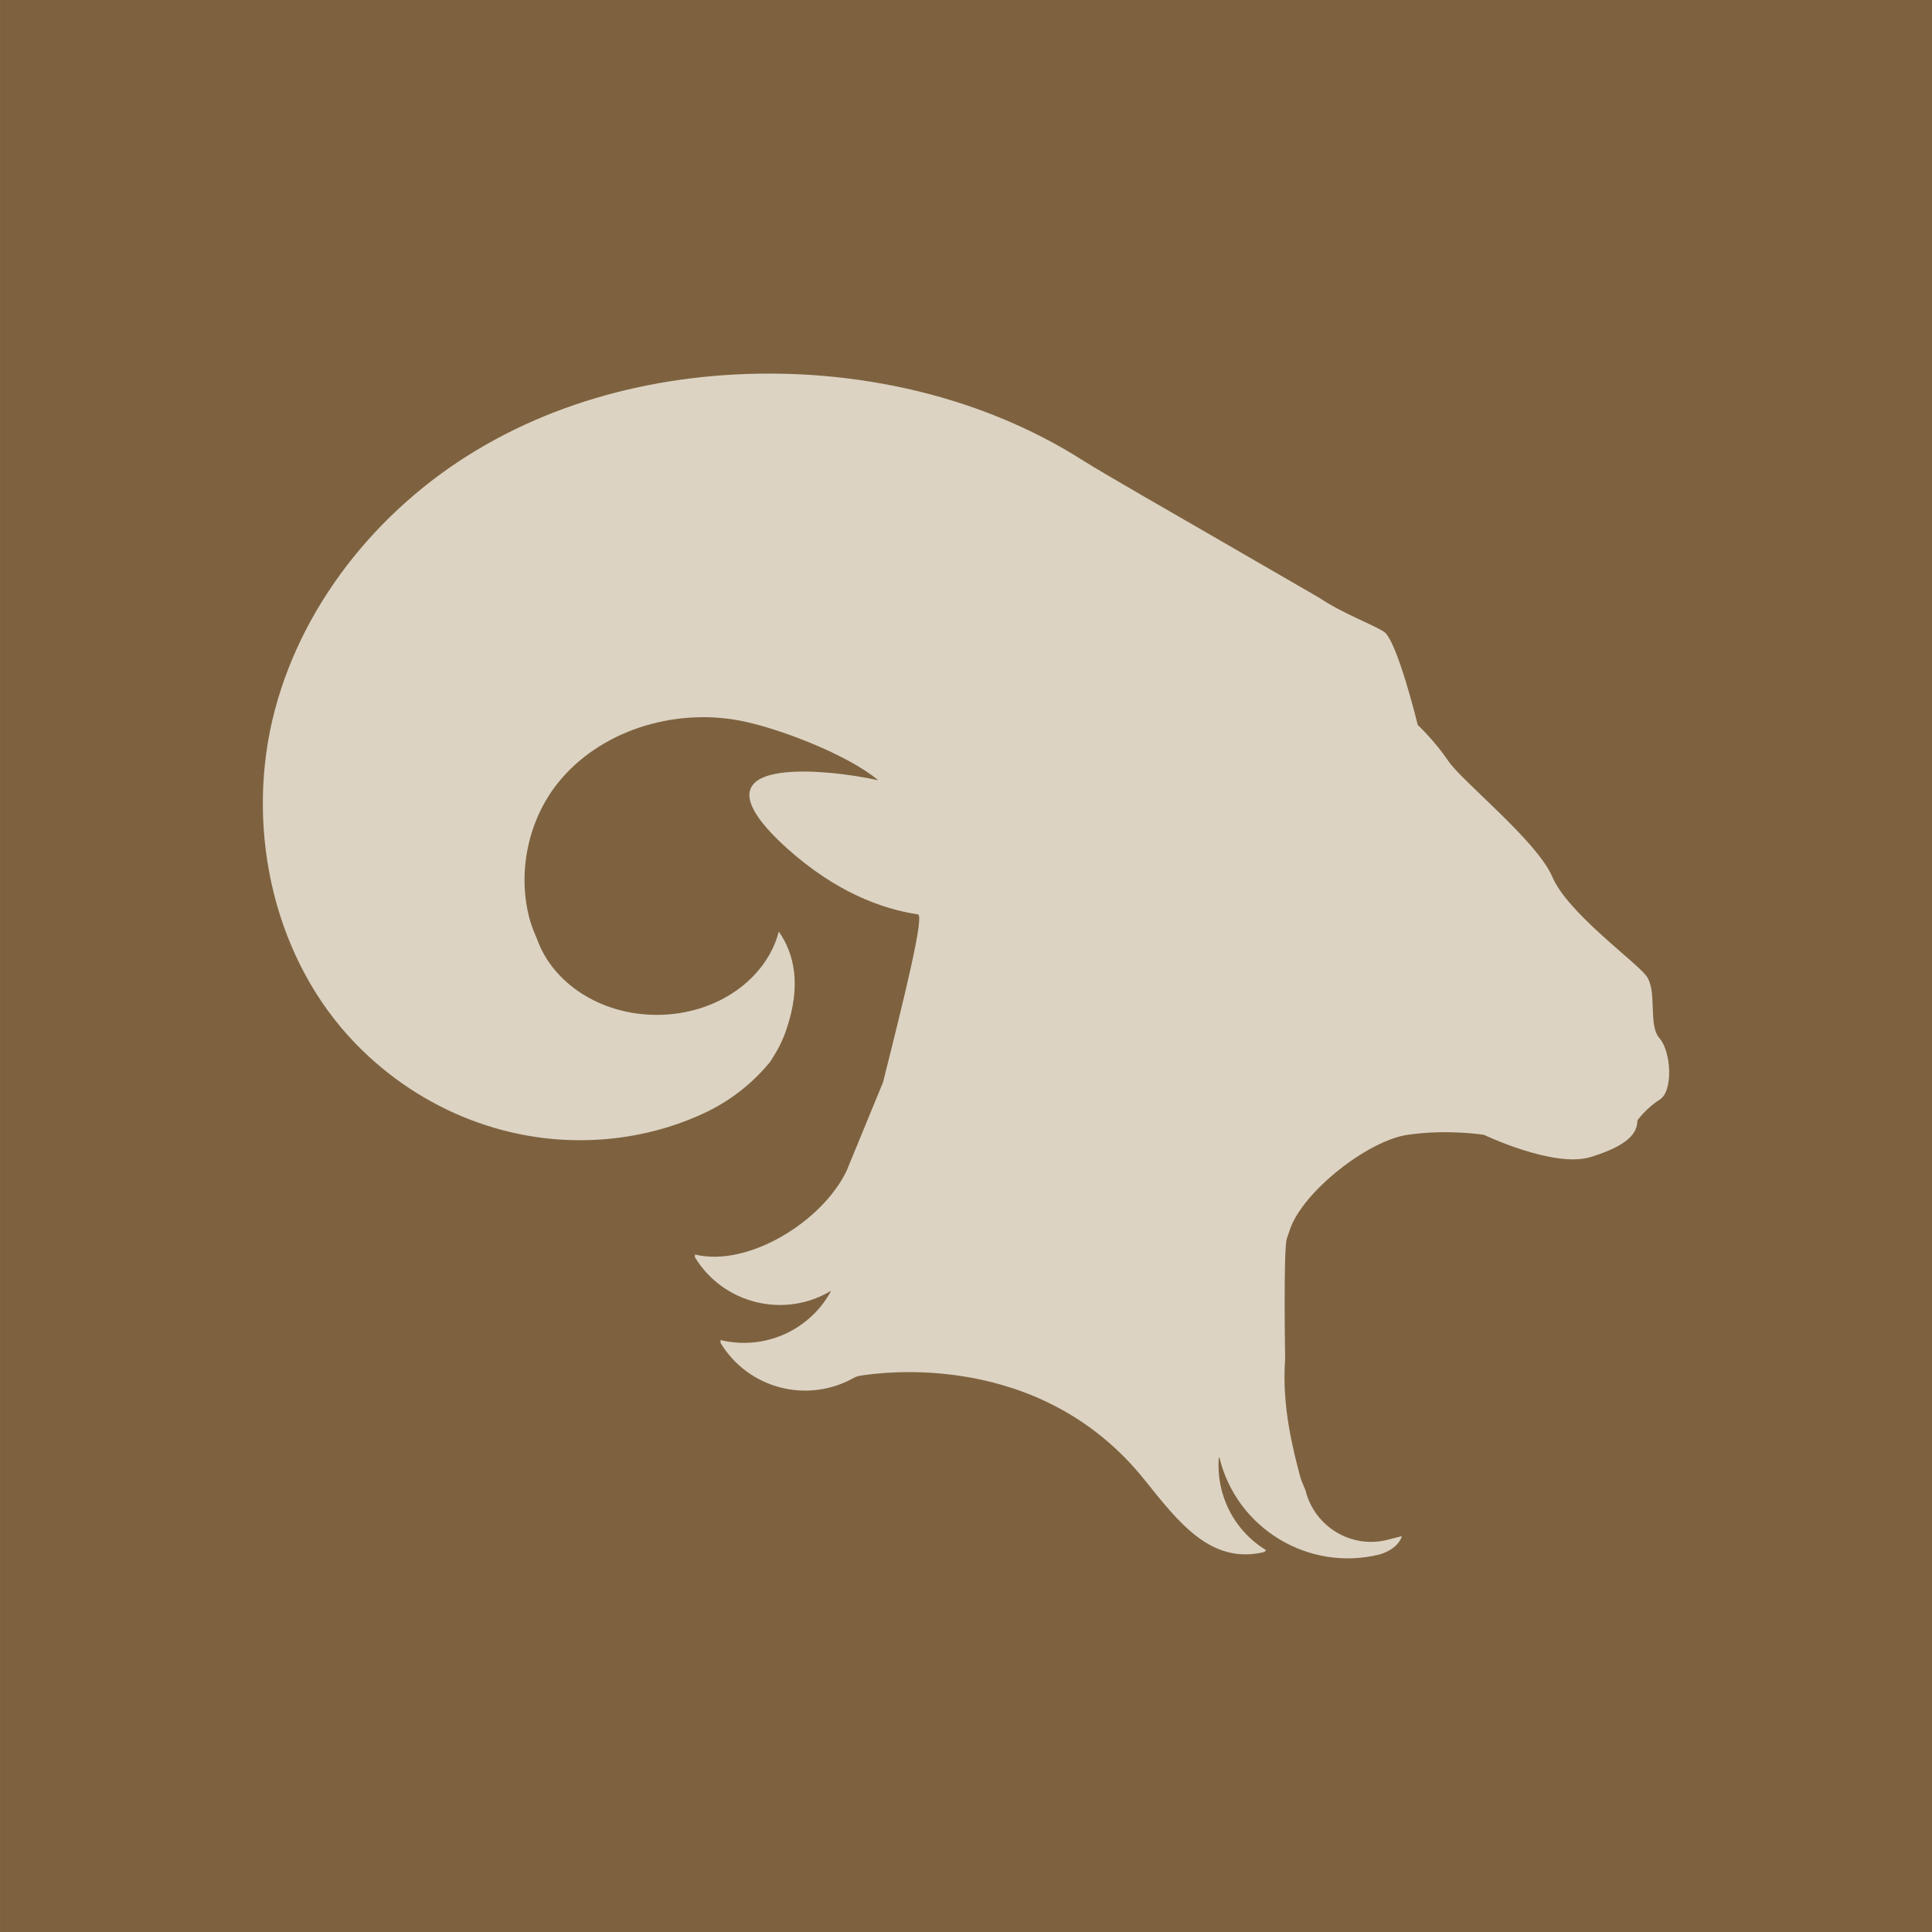
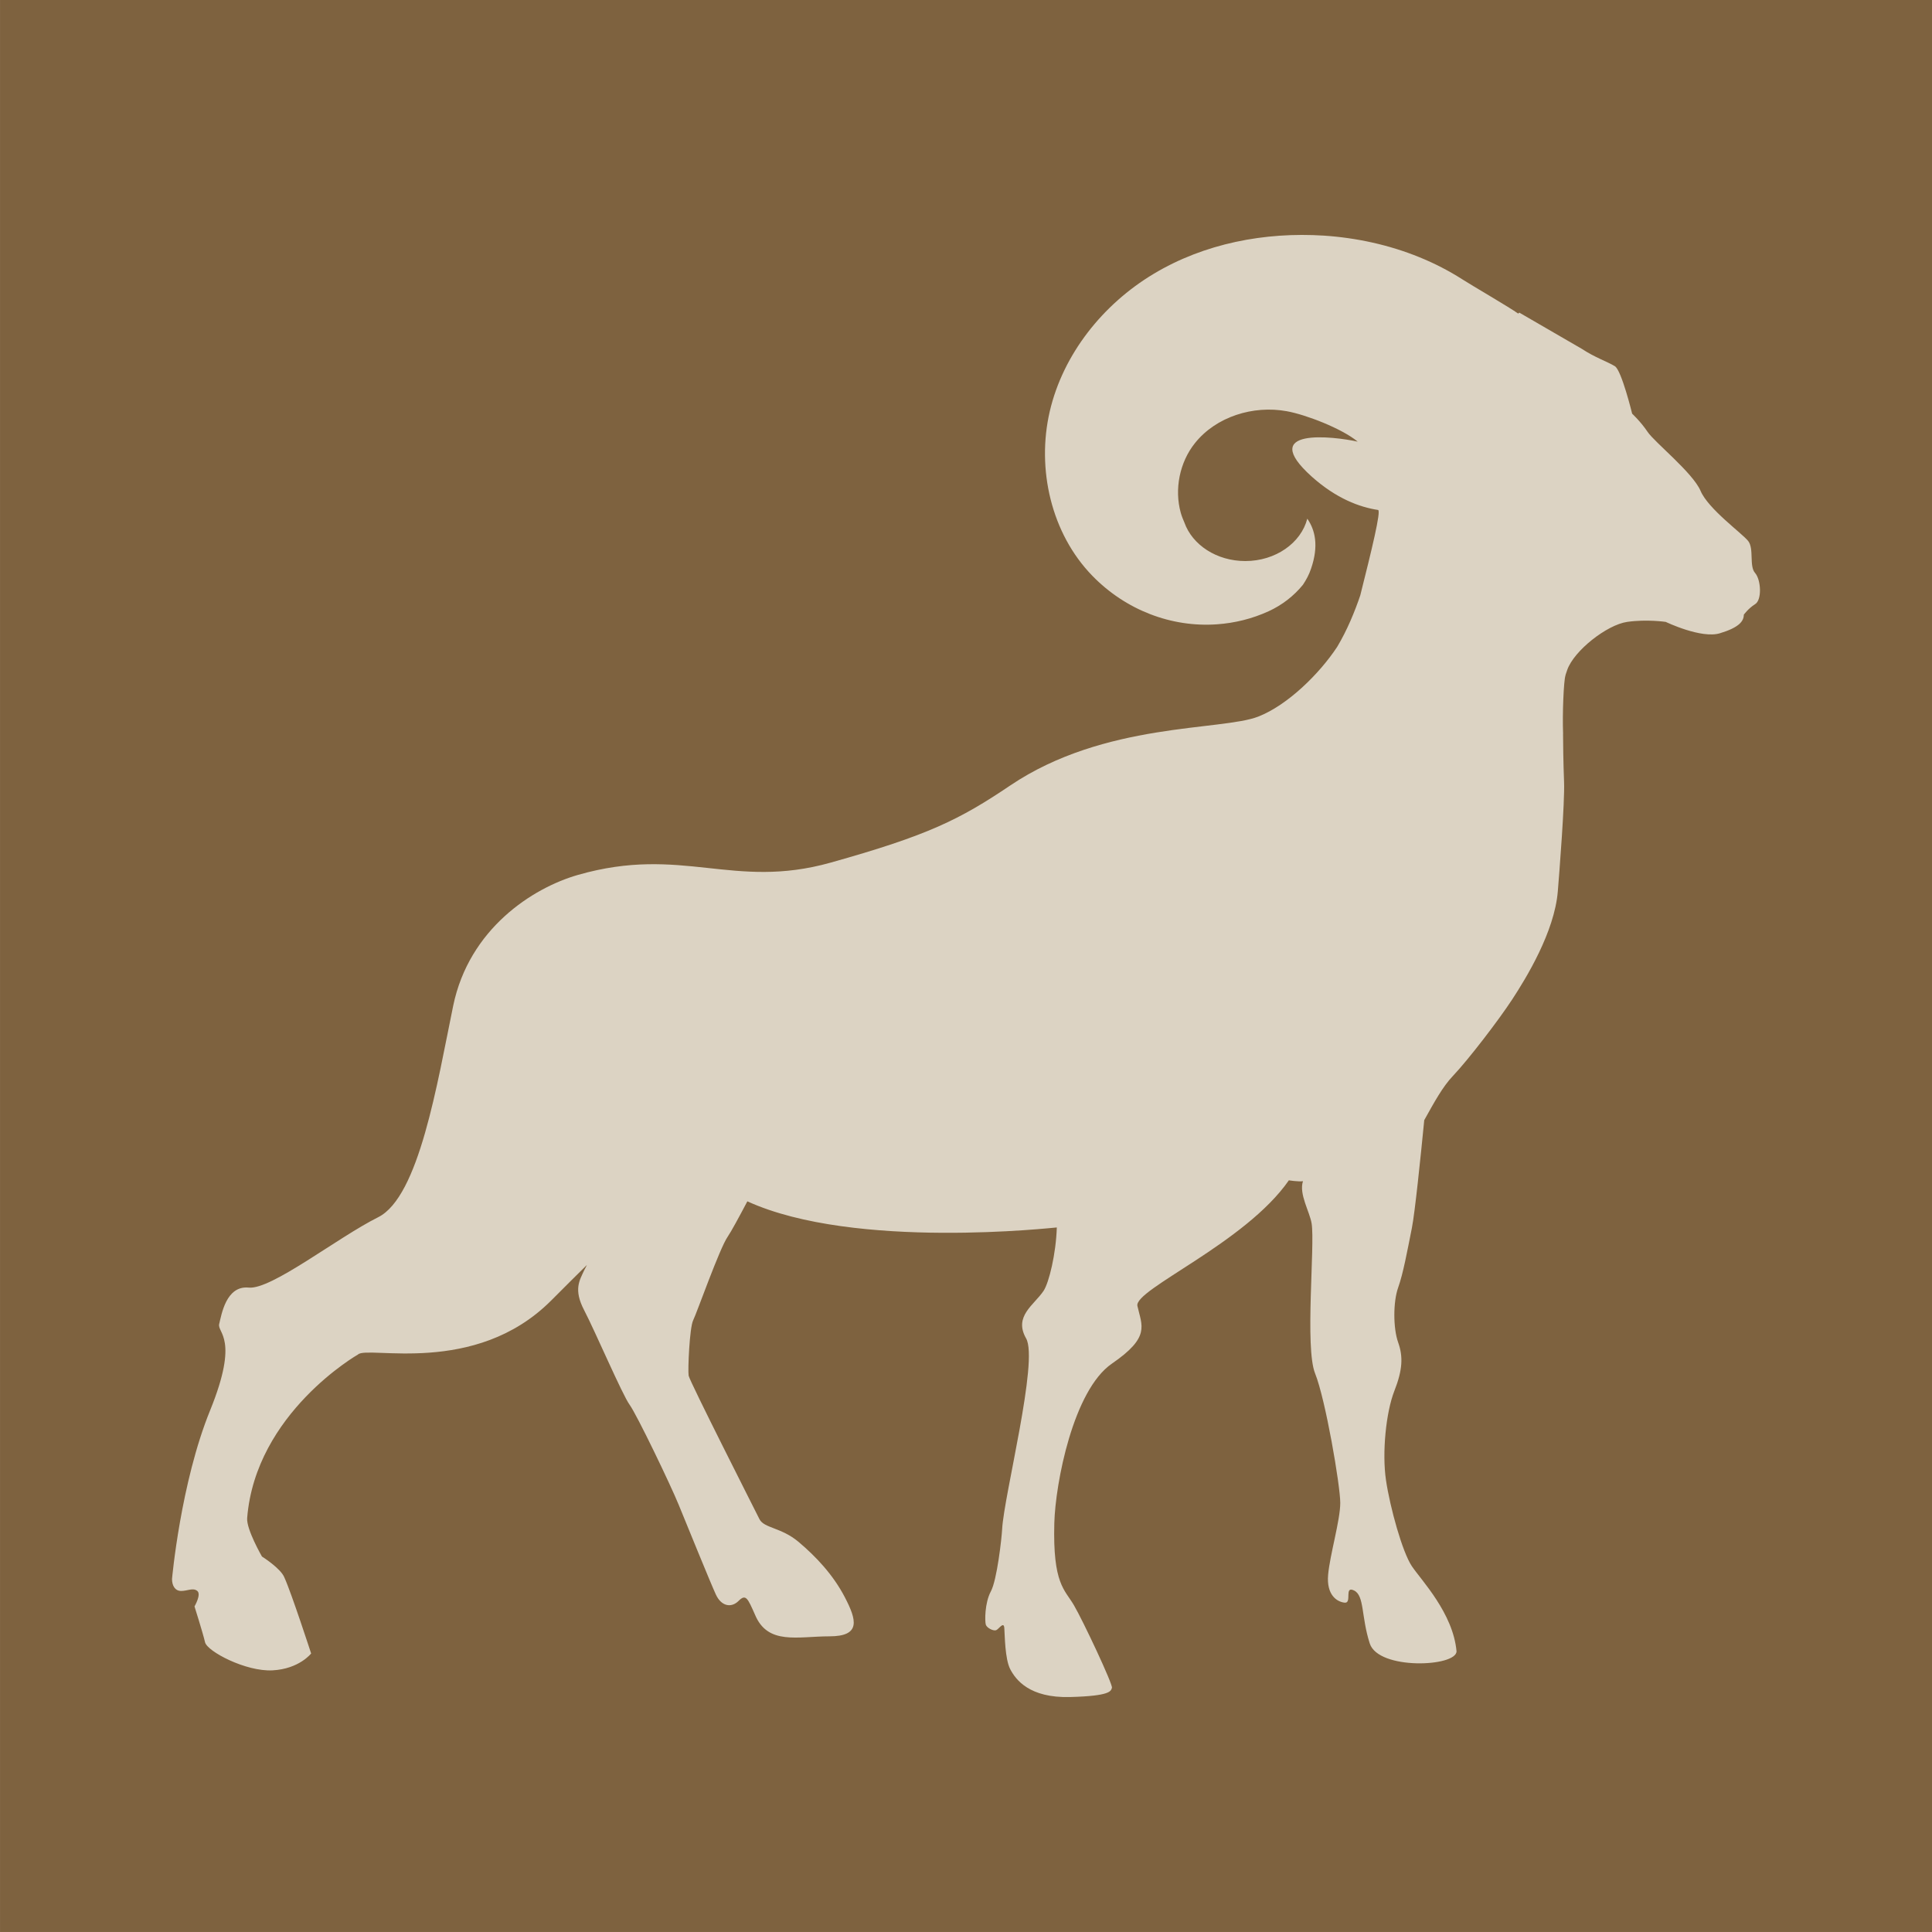
<svg xmlns="http://www.w3.org/2000/svg" width="100%" height="100%" viewBox="0 0 30 30" version="1.1" xml:space="preserve" style="fill-rule:evenodd;clip-rule:evenodd;stroke-linejoin:round;stroke-miterlimit:2;">
-   <g transform="matrix(1,0,0,1,-871.307,-596.562)">
-     <g transform="matrix(0.30518,0,0,0.30518,615.824,414.503)">
+   <g transform="matrix(0.30518,0,0,0.30518,-255.483,-182.059)">
+     <g>
      <g transform="matrix(1,0,0,1,328.864,-9.23736)">
        <rect x="508.292" y="605.799" width="98.303" height="98.303" style="fill:rgb(126,98,63);" />
      </g>
-       <g transform="matrix(0.715859,0,0,0.715859,921.6,639.296)">
-         <path d="M0,18.466C-0.969,19.077 -1.58,19.94 -1.58,19.94C-1.58,20.882 -2.31,21.745 -4.899,22.542C-7.501,23.351 -12.492,20.962 -12.492,20.962C-12.492,20.962 -15.121,20.55 -17.896,20.962C-20.723,21.36 -25.303,24.958 -26.259,27.639L-26.498,28.343C-26.75,29.047 -26.618,36.906 -26.618,36.906C-26.87,40.251 -26.047,43.384 -25.529,45.336C-25.502,45.376 -25.502,45.415 -25.489,45.468L-25.171,46.238C-24.533,48.814 -21.931,50.394 -19.369,49.756L-18.32,49.491C-18.32,49.491 -18.506,50.367 -19.9,50.792C-24.958,52.04 -30.069,48.947 -31.291,43.902L-31.33,43.889C-31.543,46.464 -30.321,49.053 -27.972,50.487L-28.104,50.619C-31.901,51.535 -34.198,48.495 -36.627,45.468C-44.035,36.242 -55.319,37.835 -56.912,38.101C-57.019,38.127 -57.138,38.167 -57.244,38.22C-60.55,40.105 -64.771,39.03 -66.75,35.751L-66.75,35.552C-63.683,36.295 -60.59,34.914 -59.05,32.339L-58.89,32.047C-62.209,34.051 -66.55,32.989 -68.568,29.671L-68.568,29.471C-64.811,30.401 -59.514,27.135 -57.789,23.524L-55.2,17.231C-53.633,11.005 -52.253,5.363 -52.717,5.297C-55.293,4.912 -58.545,3.704 -61.97,0.65C-69.71,-6.306 -58.85,-4.979 -55.598,-4.248L-55.571,-4.262C-57.789,-6.107 -62.82,-8.019 -65.488,-8.497C-70.161,-9.346 -75.365,-7.74 -78.326,-4.023C-80.463,-1.341 -81.207,2.416 -80.304,5.682C-80.171,6.146 -79.985,6.611 -79.786,7.062C-78.684,10.169 -75.299,12.439 -71.276,12.439C-67.028,12.439 -63.484,9.903 -62.608,6.518C-61.506,8.098 -60.988,10.328 -62.077,13.501C-62.355,14.351 -62.767,15.081 -63.218,15.771C-64.506,17.351 -66.139,18.612 -68.024,19.475C-70.347,20.537 -72.777,21.121 -75.206,21.294C-81.578,21.758 -87.99,19.316 -92.663,14.51C-98.412,8.602 -100.483,-0.425 -98.611,-8.483C-96.739,-16.502 -91.163,-23.458 -84.101,-27.693C-77.011,-31.954 -68.542,-33.574 -60.284,-33.043C-55.718,-32.738 -51.177,-31.755 -46.942,-30.03C-44.818,-29.167 -42.787,-28.118 -40.875,-26.897C-39.787,-26.193 -32.963,-22.277 -32.963,-22.277L-24.215,-17.219C-22.409,-16.024 -20.604,-15.413 -19.608,-14.802C-18.665,-14.218 -17.192,-8.165 -17.192,-8.165C-17.192,-8.165 -15.997,-7.05 -15.028,-5.616C-14.059,-4.169 -8.722,0.079 -7.634,2.615C-6.558,5.164 -1.832,8.549 -0.969,9.638C-0.12,10.726 -0.863,13.156 0,14.112C0.836,15.081 0.969,17.882 0,18.466" style="fill:rgb(220,211,195);fill-rule:nonzero;" />
+       <g transform="matrix(0.862486,0,0,0.862486,906.368,664.47)">
+         <path d="M0,-43.614C0.661,-46.241 1.244,-48.622 1.048,-48.65C-0.039,-48.813 -1.412,-49.322 -2.857,-50.611C-6.123,-53.546 -1.541,-52.986 -0.168,-52.683L-0.162,-52.689C-1.104,-53.462 -3.215,-54.274 -4.341,-54.476C-6.313,-54.835 -8.509,-54.157 -9.758,-52.588C-10.66,-51.457 -10.974,-49.871 -10.593,-48.493C-10.537,-48.292 -10.459,-48.096 -10.375,-47.905C-9.91,-46.594 -8.481,-45.636 -6.784,-45.636C-4.991,-45.636 -3.495,-46.706 -3.126,-48.135C-2.661,-47.468 -2.442,-46.533 -2.902,-45.194C-3.019,-44.835 -3.193,-44.522 -3.383,-44.236C-3.927,-43.569 -4.616,-43.037 -5.411,-42.673C-6.392,-42.225 -7.417,-41.978 -8.442,-41.905C-11.131,-41.709 -13.837,-42.74 -15.808,-44.768C-18.234,-47.261 -19.108,-51.07 -18.318,-54.47C-17.528,-57.854 -15.175,-60.789 -12.195,-62.576C-9.204,-64.374 -5.63,-65.058 -2.145,-64.834C-0.219,-64.705 1.697,-64.29 3.484,-63.562C4.381,-63.198 5.238,-62.756 6.044,-62.24C6.498,-61.943 8.829,-60.588 9.316,-60.235L9.383,-60.291L13.075,-58.151C13.837,-57.647 14.599,-57.389 15.019,-57.131C15.416,-56.885 16.038,-54.33 16.038,-54.33C16.038,-54.33 16.542,-53.865 16.951,-53.255C17.36,-52.644 19.612,-50.852 20.072,-49.782C20.525,-48.706 22.52,-47.278 22.884,-46.818C23.242,-46.359 22.928,-45.334 23.293,-44.93C23.646,-44.522 23.702,-43.34 23.293,-43.093C22.884,-42.835 22.626,-42.471 22.626,-42.471C22.626,-42.074 22.318,-41.709 21.225,-41.379C20.128,-41.032 18.021,-42.046 18.021,-42.046C18.021,-42.046 16.912,-42.214 15.741,-42.046C14.548,-41.872 12.615,-40.354 12.212,-39.222L12.111,-38.925L12.105,-38.887C12.001,-38.589 11.917,-36.638 11.965,-35.436L11.962,-35.437C11.963,-35.032 11.976,-33.751 12.022,-32.603C12.069,-31.413 11.743,-27.244 11.653,-26.151C11.457,-23.747 9.774,-21.016 8.965,-19.778C8.156,-18.541 6.368,-16.212 5.464,-15.26C4.853,-14.618 4.352,-13.69 3.775,-12.655L3.774,-12.657C3.556,-10.433 3.22,-7.171 3.044,-6.292C2.771,-4.923 2.532,-3.608 2.233,-2.771C1.935,-1.935 1.935,-0.381 2.233,0.456C2.532,1.293 2.502,2.07 2.009,3.325C1.516,4.58 1.277,6.97 1.516,8.584C1.755,10.198 2.481,12.827 3.044,13.664C3.608,14.501 5.473,16.428 5.678,18.68C5.678,19.601 1.071,19.806 0.559,18.219C0.047,16.632 0.252,15.404 -0.362,15.097C-0.976,14.79 -0.464,15.865 -0.925,15.813C-1.386,15.762 -2,15.353 -1.898,14.175C-1.795,12.998 -1.181,10.951 -1.181,9.927C-1.181,8.903 -2.051,3.813 -2.666,2.289C-3.28,0.764 -2.666,-5.276 -2.87,-6.555C-2.982,-7.253 -3.63,-8.29 -3.381,-9.052C-3.646,-9.011 -4.213,-9.103 -4.213,-9.103C-6.781,-5.398 -13.363,-2.66 -13.148,-1.692C-12.887,-0.515 -12.364,0.139 -14.649,1.708C-16.935,3.277 -17.987,8.77 -18.05,11.119C-18.146,14.709 -17.44,15.031 -16.895,15.961C-16.35,16.891 -14.587,20.643 -14.651,20.835C-14.715,21.027 -14.715,21.316 -17.12,21.38C-19.525,21.444 -20.326,20.354 -20.647,19.745C-20.968,19.136 -20.968,17.725 -21,17.308C-21.032,16.891 -21.32,17.372 -21.481,17.436C-21.641,17.5 -22.026,17.308 -22.09,17.115C-22.154,16.923 -22.161,15.83 -21.794,15.148C-21.427,14.466 -21.156,12.005 -21.128,11.477C-21.023,9.485 -18.965,1.534 -19.714,0.224C-20.462,-1.086 -19.246,-1.74 -18.684,-2.582C-18.363,-3.065 -17.95,-4.774 -17.903,-6.322C-17.976,-6.328 -29.814,-4.963 -36.159,-7.863C-36.645,-6.941 -37.119,-6.067 -37.319,-5.777C-37.802,-5.08 -39.141,-1.276 -39.355,-0.847C-39.57,-0.419 -39.677,2.1 -39.623,2.421C-39.57,2.743 -35.712,10.351 -35.444,10.887C-35.176,11.423 -34.158,11.369 -33.14,12.226C-32.122,13.084 -31.104,14.155 -30.407,15.495C-29.711,16.834 -29.443,17.799 -31.318,17.799C-33.193,17.799 -34.962,18.335 -35.712,16.513C-36.14,15.549 -36.248,15.281 -36.676,15.709C-37.105,16.138 -37.694,16.031 -38.016,15.334C-38.337,14.638 -39.73,11.208 -40.213,10.03C-40.695,8.851 -42.677,4.725 -43.106,4.136C-43.535,3.546 -45.142,-0.204 -45.785,-1.437C-46.428,-2.669 -46.053,-3.205 -45.785,-3.794C-45.746,-3.88 -45.689,-3.988 -45.623,-4.111C-46.233,-3.514 -46.925,-2.819 -47.742,-2.002C-52.231,2.487 -58.581,0.626 -59.129,1.173C-59.129,1.173 -65.172,4.624 -65.667,10.821C-65.72,11.487 -64.794,13.091 -64.794,13.091C-64.794,13.091 -63.675,13.793 -63.468,14.335C-63.053,15.247 -61.893,18.811 -61.893,18.811C-61.893,18.811 -62.597,19.723 -64.172,19.806C-65.748,19.889 -68.027,18.687 -68.152,18.148C-68.276,17.609 -68.774,16.034 -68.774,16.034C-68.774,16.034 -68.359,15.329 -68.608,15.122C-68.856,14.915 -69.188,15.122 -69.561,15.122C-69.934,15.122 -70.1,14.791 -70.1,14.417C-70.1,14.417 -69.595,8.75 -67.852,4.467C-66.111,0.184 -67.451,-0.094 -67.317,-0.63C-67.182,-1.166 -66.915,-2.908 -65.575,-2.774C-64.235,-2.64 -60.349,-5.722 -57.937,-6.927C-55.525,-8.134 -54.453,-14.833 -53.515,-19.389C-52.577,-23.945 -48.825,-26.357 -46.14,-27.124C-39.997,-28.878 -37.018,-26.229 -31.257,-27.842C-25.495,-29.455 -23.642,-30.38 -20.651,-32.396C-15.081,-36.149 -8.189,-35.609 -6.013,-36.462C-4.283,-37.14 -2.401,-38.993 -1.36,-40.578C-0.786,-41.54 -0.33,-42.627 0.028,-43.694" style="fill:rgb(220,211,195);fill-rule:nonzero;" />
      </g>
    </g>
  </g>
</svg>
